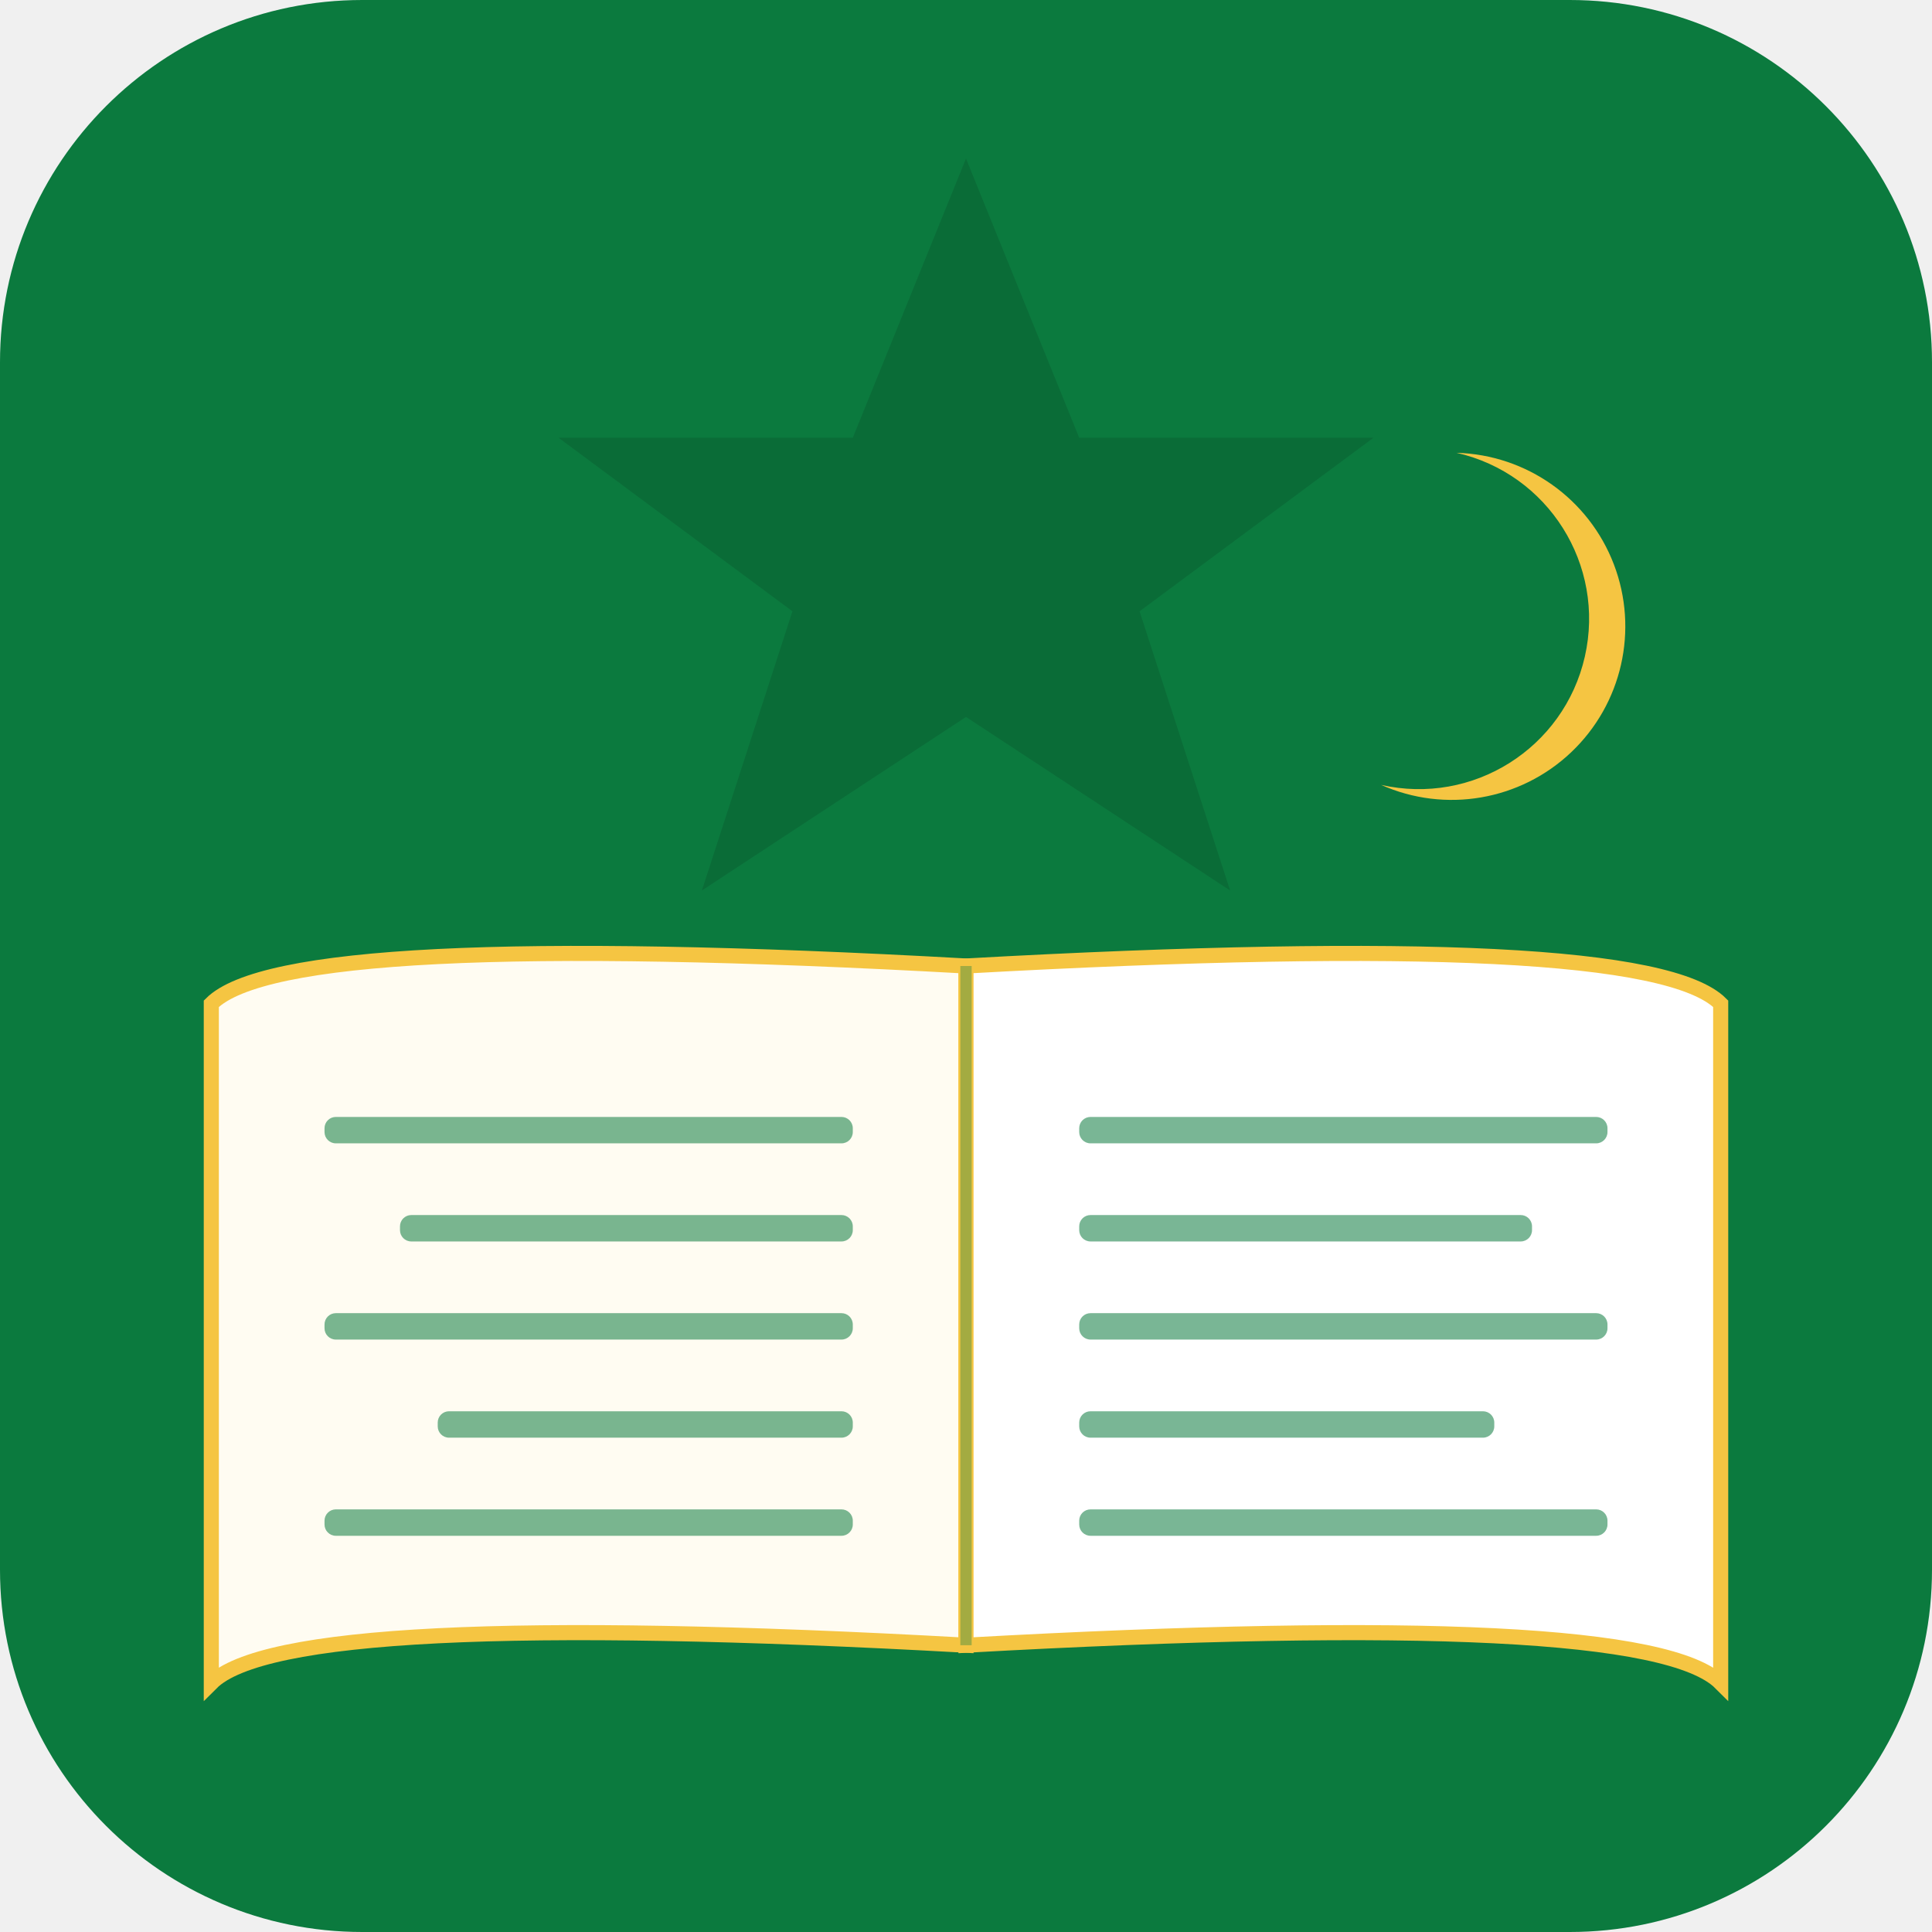
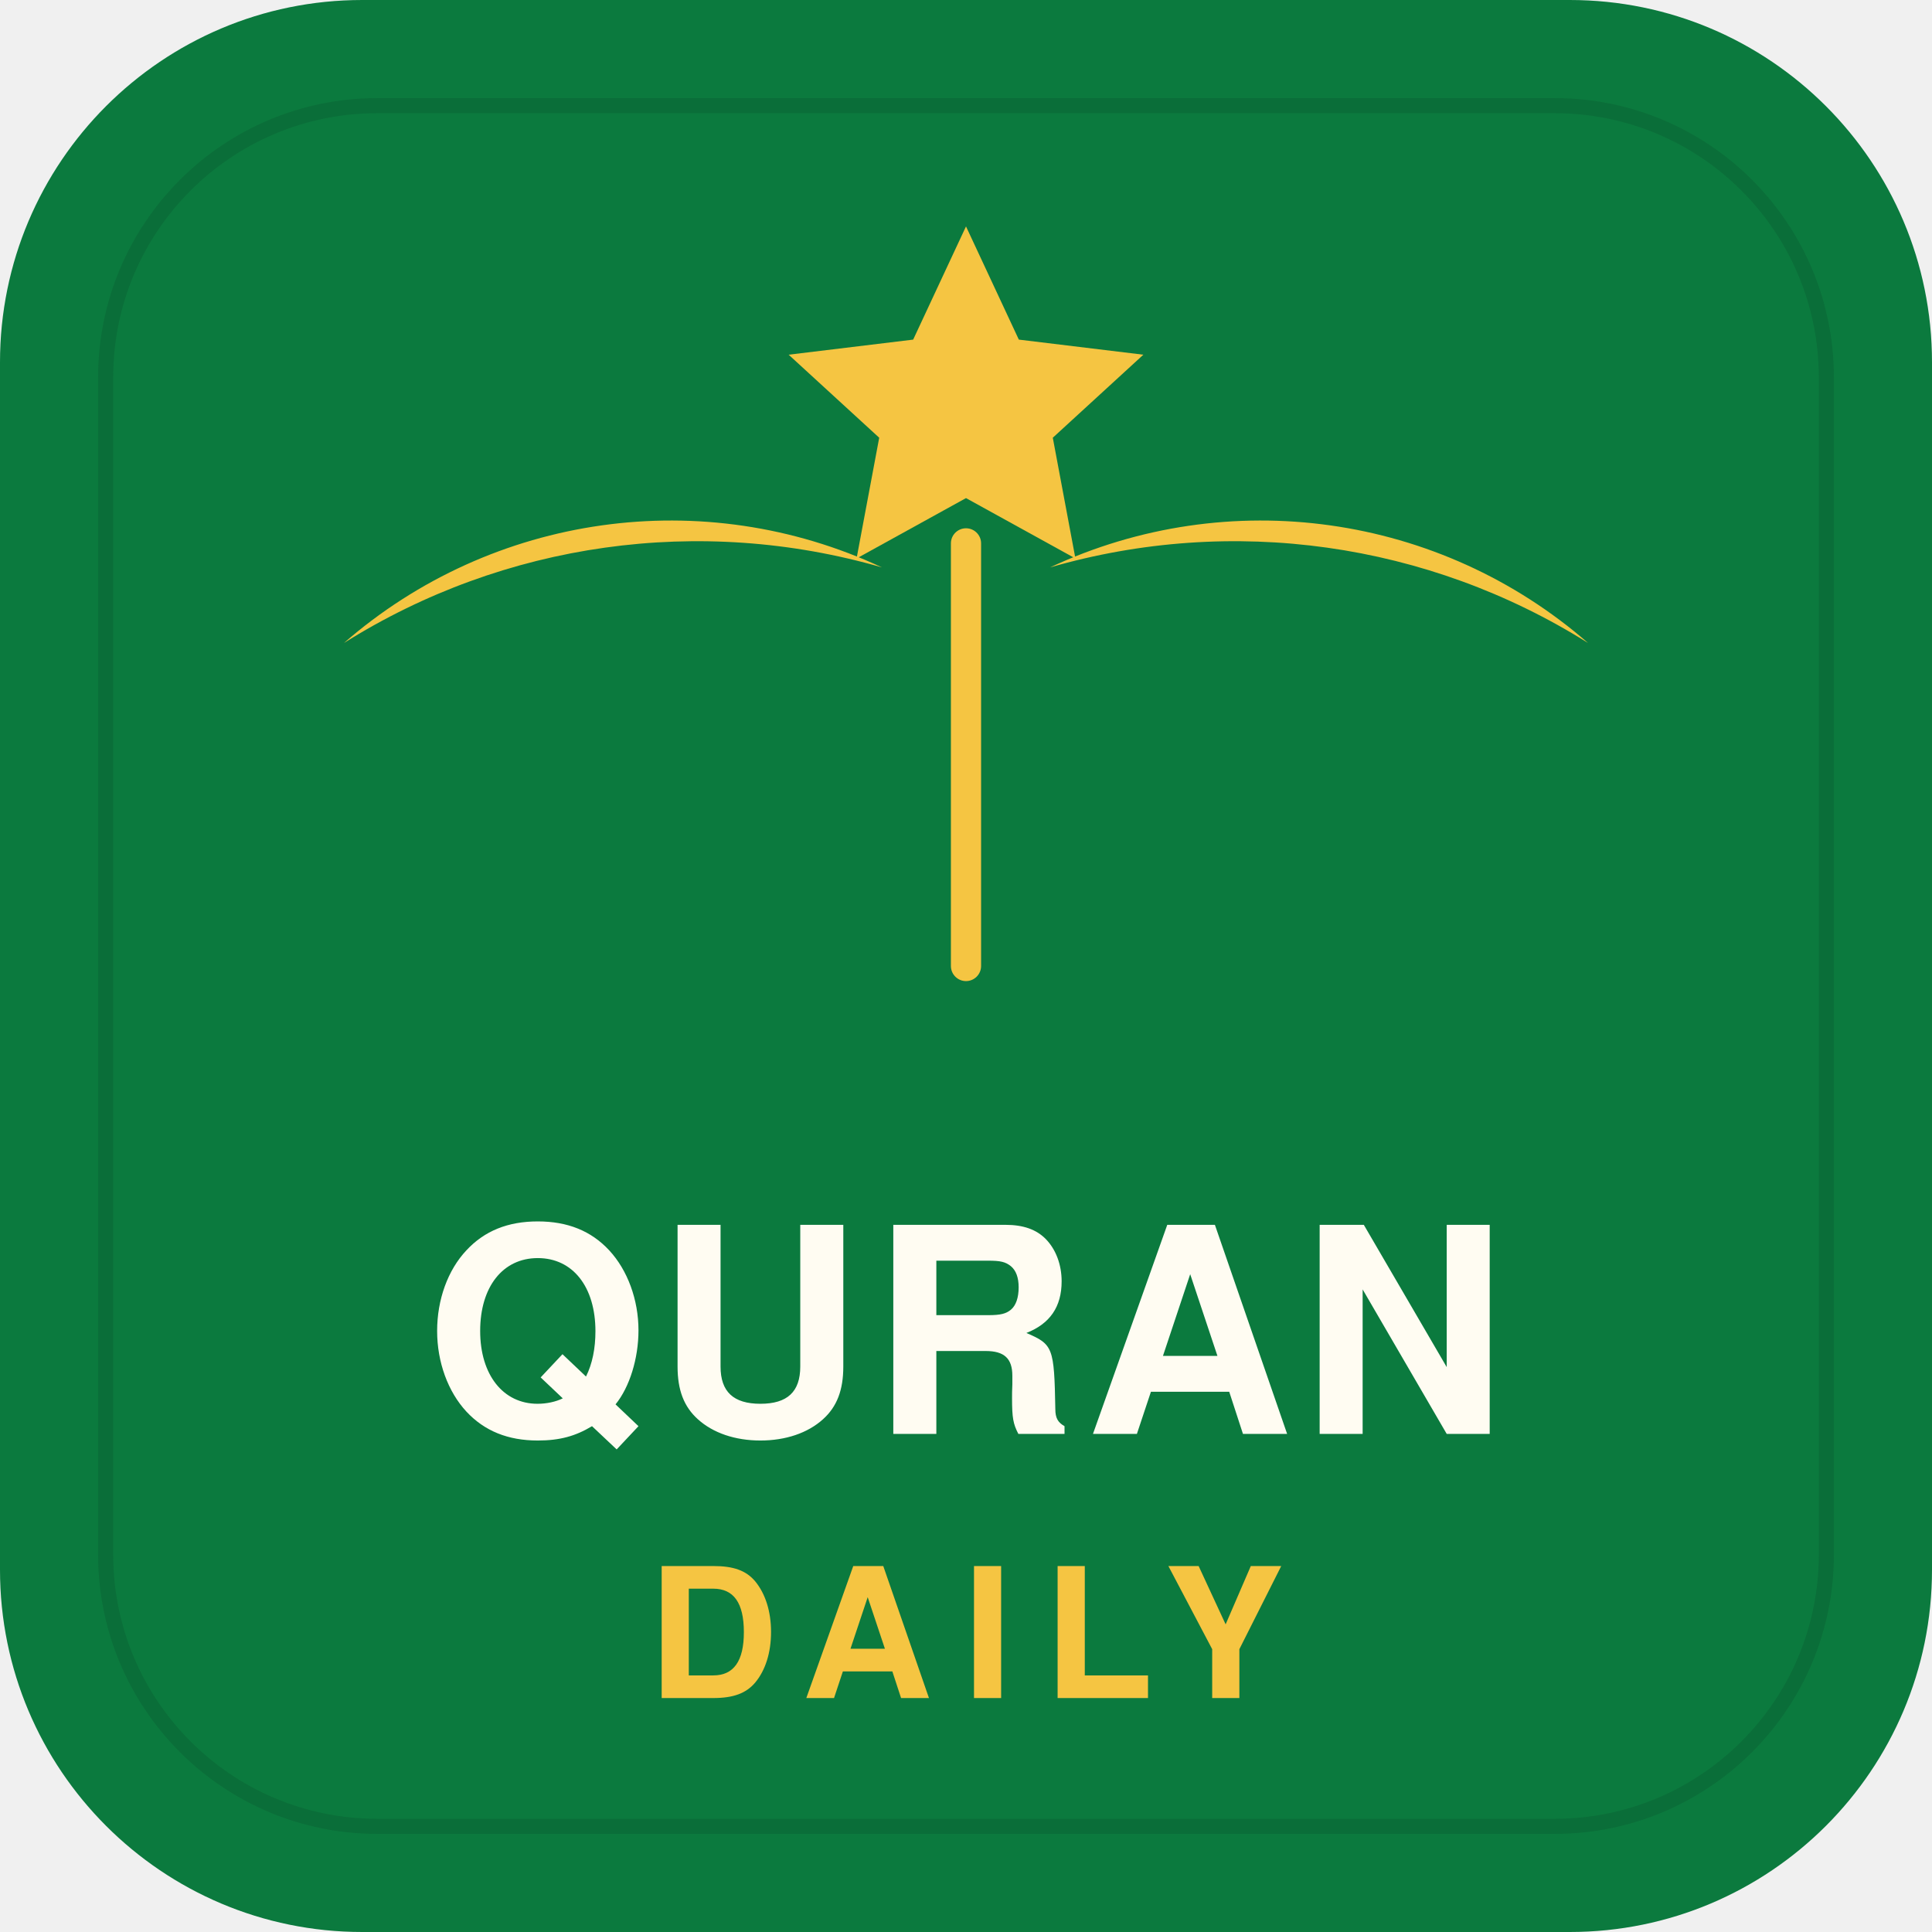
<svg xmlns="http://www.w3.org/2000/svg" viewBox="0 0 512 512" role="img" aria-label="Quran Daily">
  <rect width="512" height="512" rx="96" fill="#0B7A3E" />
-   <g fill="#0A6635" opacity="0.7">
-     <path d="M256 42              L286 116 L364 116 L302 162 L326 236              L256 190 L186 236 L210 162 L148 116 L226 116 Z" />
-   </g>
-   <path d="M 386 120            a 46 46 0 1 1 -20 88            a 34 34 0 1 0 20 -88 Z" fill="#F5C542" />
-   <g transform="translate(56 236)">
-     <path d="M0 30              Q 20 10 200 20              L 200 200              Q 20 190 0 210 Z" fill="#FFFCF2" stroke="#F5C542" stroke-width="4" />
-     <path d="M200 20              Q 380 10 400 30              L 400 210              Q 380 190 200 200 Z" fill="#FFFFFF" stroke="#F5C542" stroke-width="4" />
-     <line x1="200" y1="20" x2="200" y2="200" stroke="#0B7A3E" stroke-width="3" opacity="0.35" />
-     <g fill="#0B7A3E" opacity="0.55">
-       <rect x="30" y="60" width="140" height="7" rx="3" />
-       <rect x="50" y="86" width="120" height="7" rx="3" />
-       <rect x="30" y="112" width="140" height="7" rx="3" />
-       <rect x="60" y="138" width="110" height="7" rx="3" />
-       <rect x="30" y="164" width="140" height="7" rx="3" />
-     </g>
-     <g fill="#0B7A3E" opacity="0.55">
-       <rect x="230" y="60" width="140" height="7" rx="3" />
-       <rect x="230" y="86" width="120" height="7" rx="3" />
-       <rect x="230" y="112" width="140" height="7" rx="3" />
-       <rect x="230" y="138" width="110" height="7" rx="3" />
-       <rect x="230" y="164" width="140" height="7" rx="3" />
-     </g>
-   </g>
+   <rect x="28" y="28" width="456" height="456" rx="72" fill="none" stroke="#0A6635" stroke-width="4" opacity="0.6" />
+   <path d="M 96 160            A 176 176 0 0 1 240 160            A 132 132 0 0 0 96 160 Z" fill="#F5C542" transform="rotate(-8 168 200)" />
+   <path d="M 272 160            A 176 176 0 0 1 416 160            A 132 132 0 0 0 272 160 Z" fill="#F5C542" transform="rotate(8 344 200)" />
+   <rect x="252" y="140" width="8" height="120" rx="4" fill="#F5C542" />
+   <path d="M 256 60            l 14 30 l 33 4 l -24 22 l 6 32 l -29 -16 l -29 16 l 6 -32 l -24 -22 l 33 -4 Z" fill="#F5C542" />
+   <text x="256" y="380" font-family="Helvetica, Arial, 'DejaVu Sans', sans-serif" font-size="76" font-weight="800" text-anchor="middle" letter-spacing="2" fill="#FFFCF2">QURAN</text>
+   <text x="256" y="450" font-family="Helvetica, Arial, 'DejaVu Sans', sans-serif" font-size="48" font-weight="600" text-anchor="middle" letter-spacing="8" fill="#F5C542">DAILY</text>
</svg>
